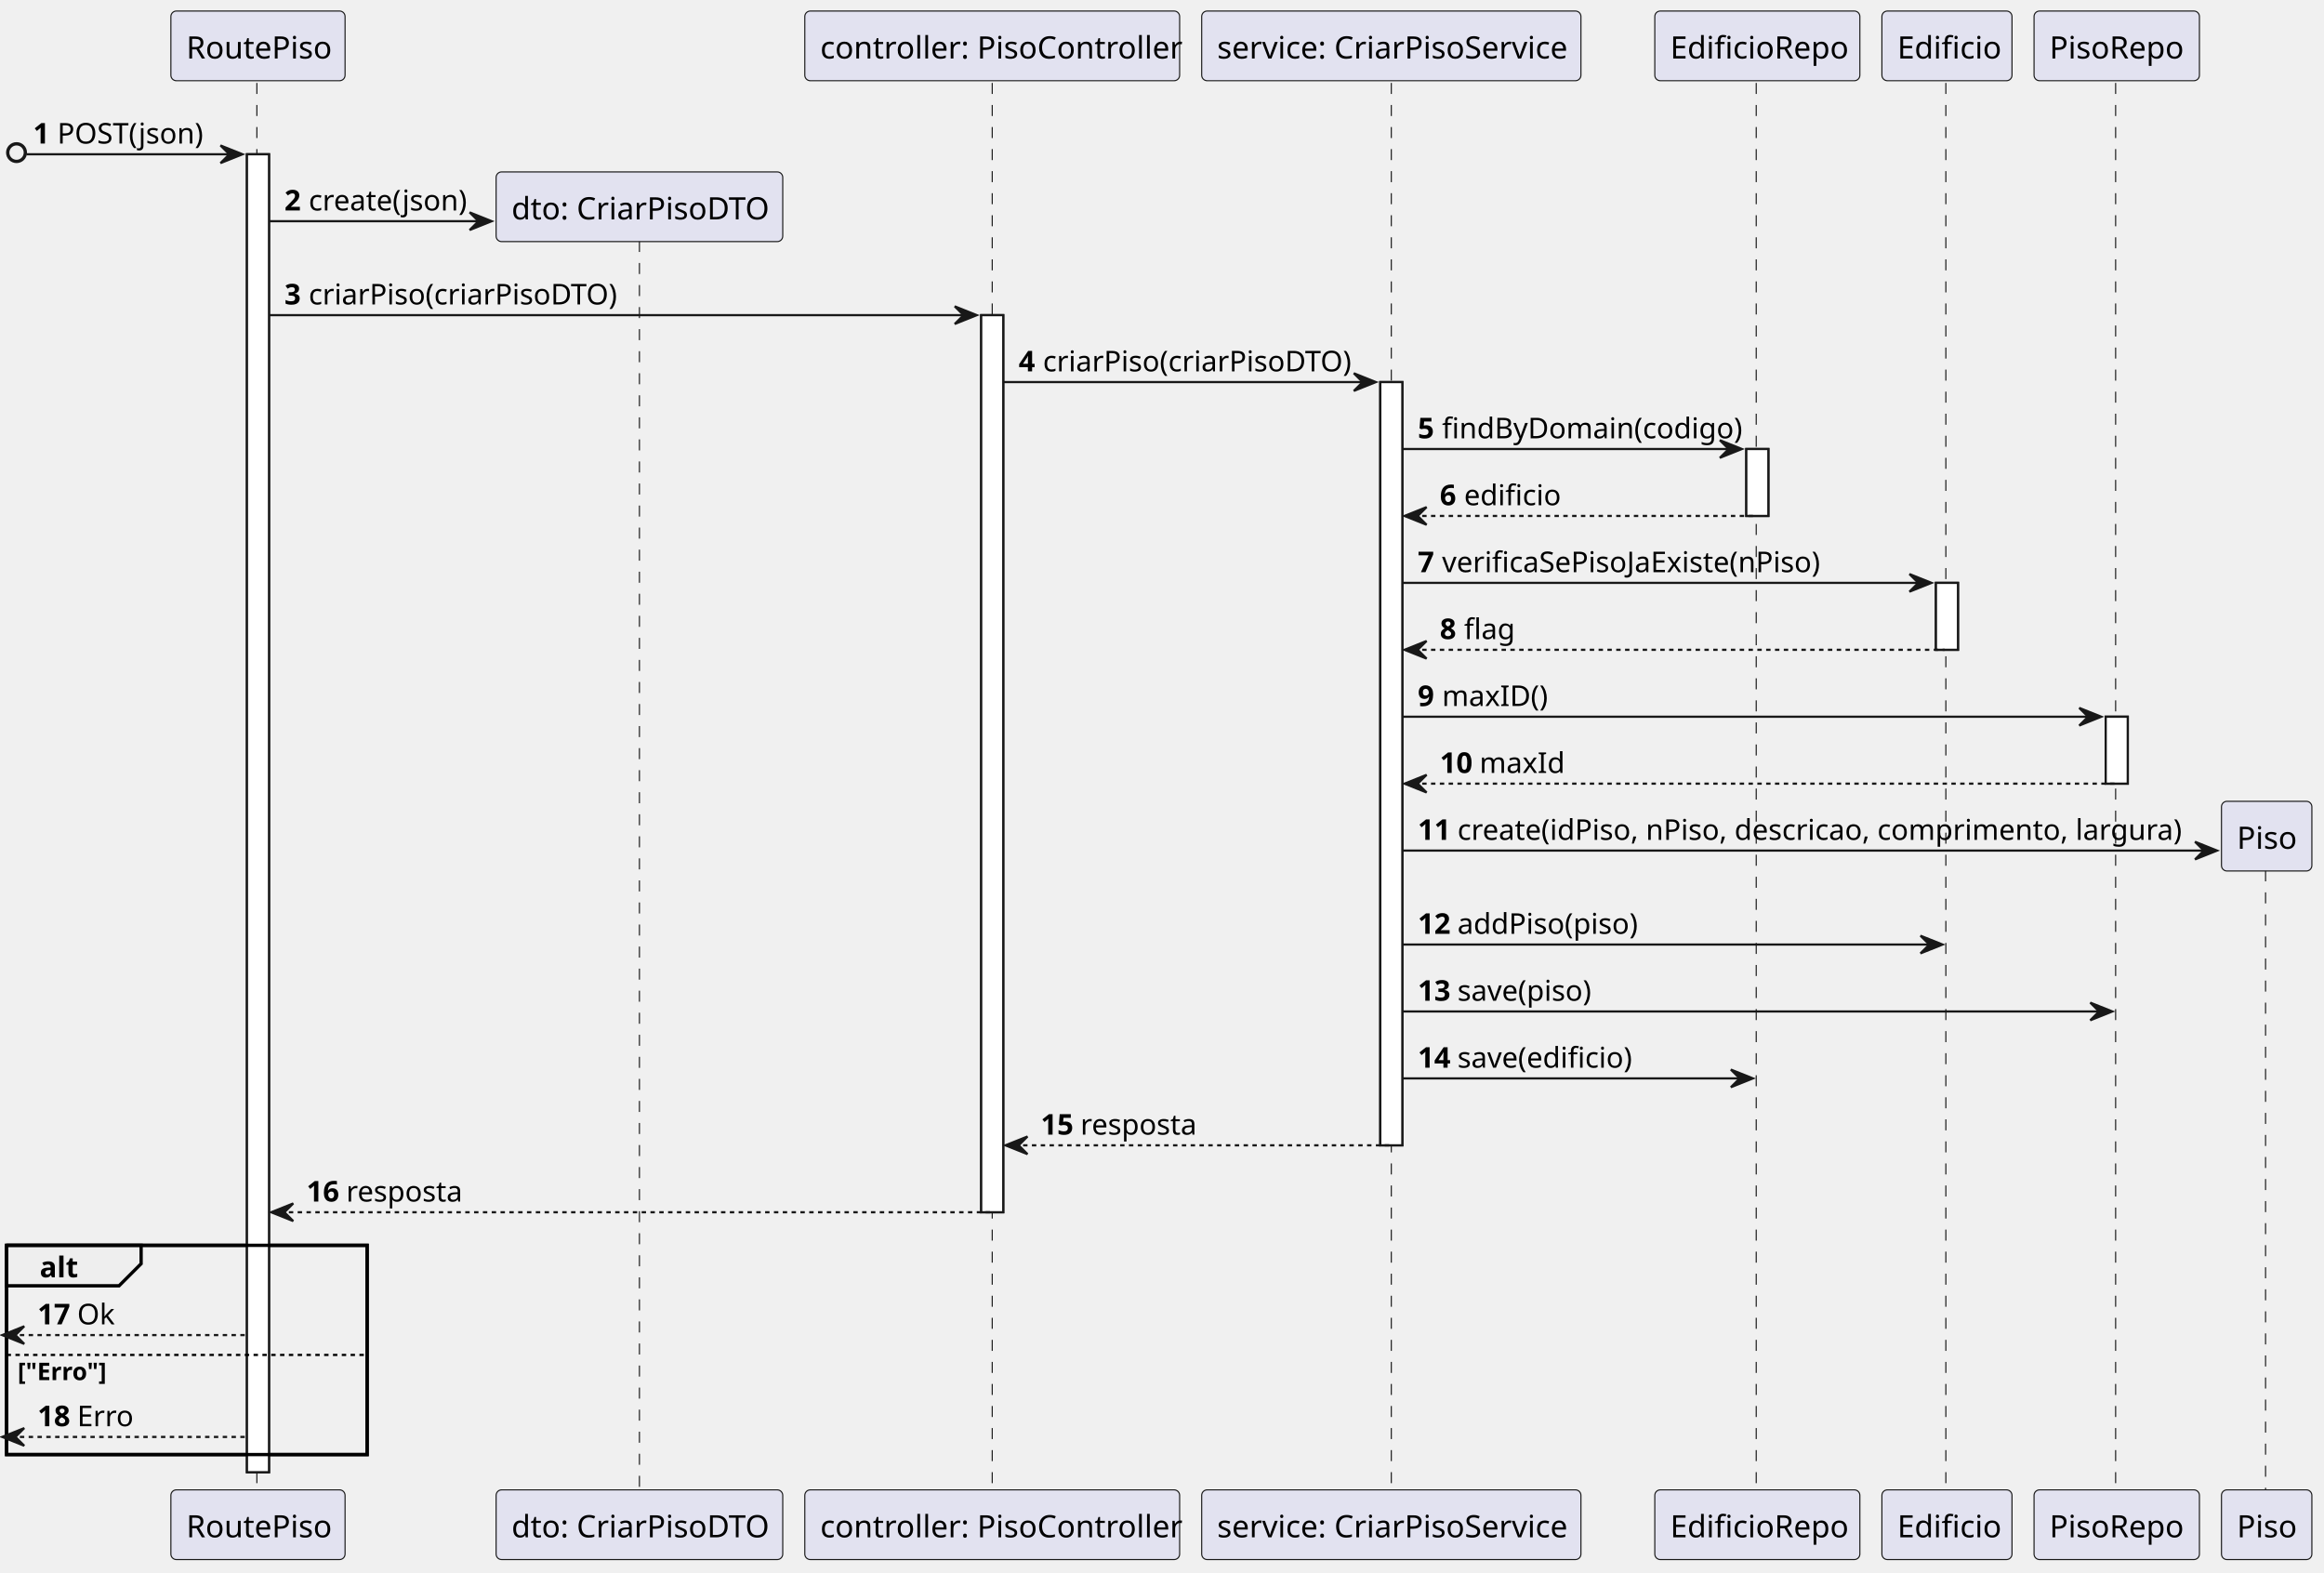
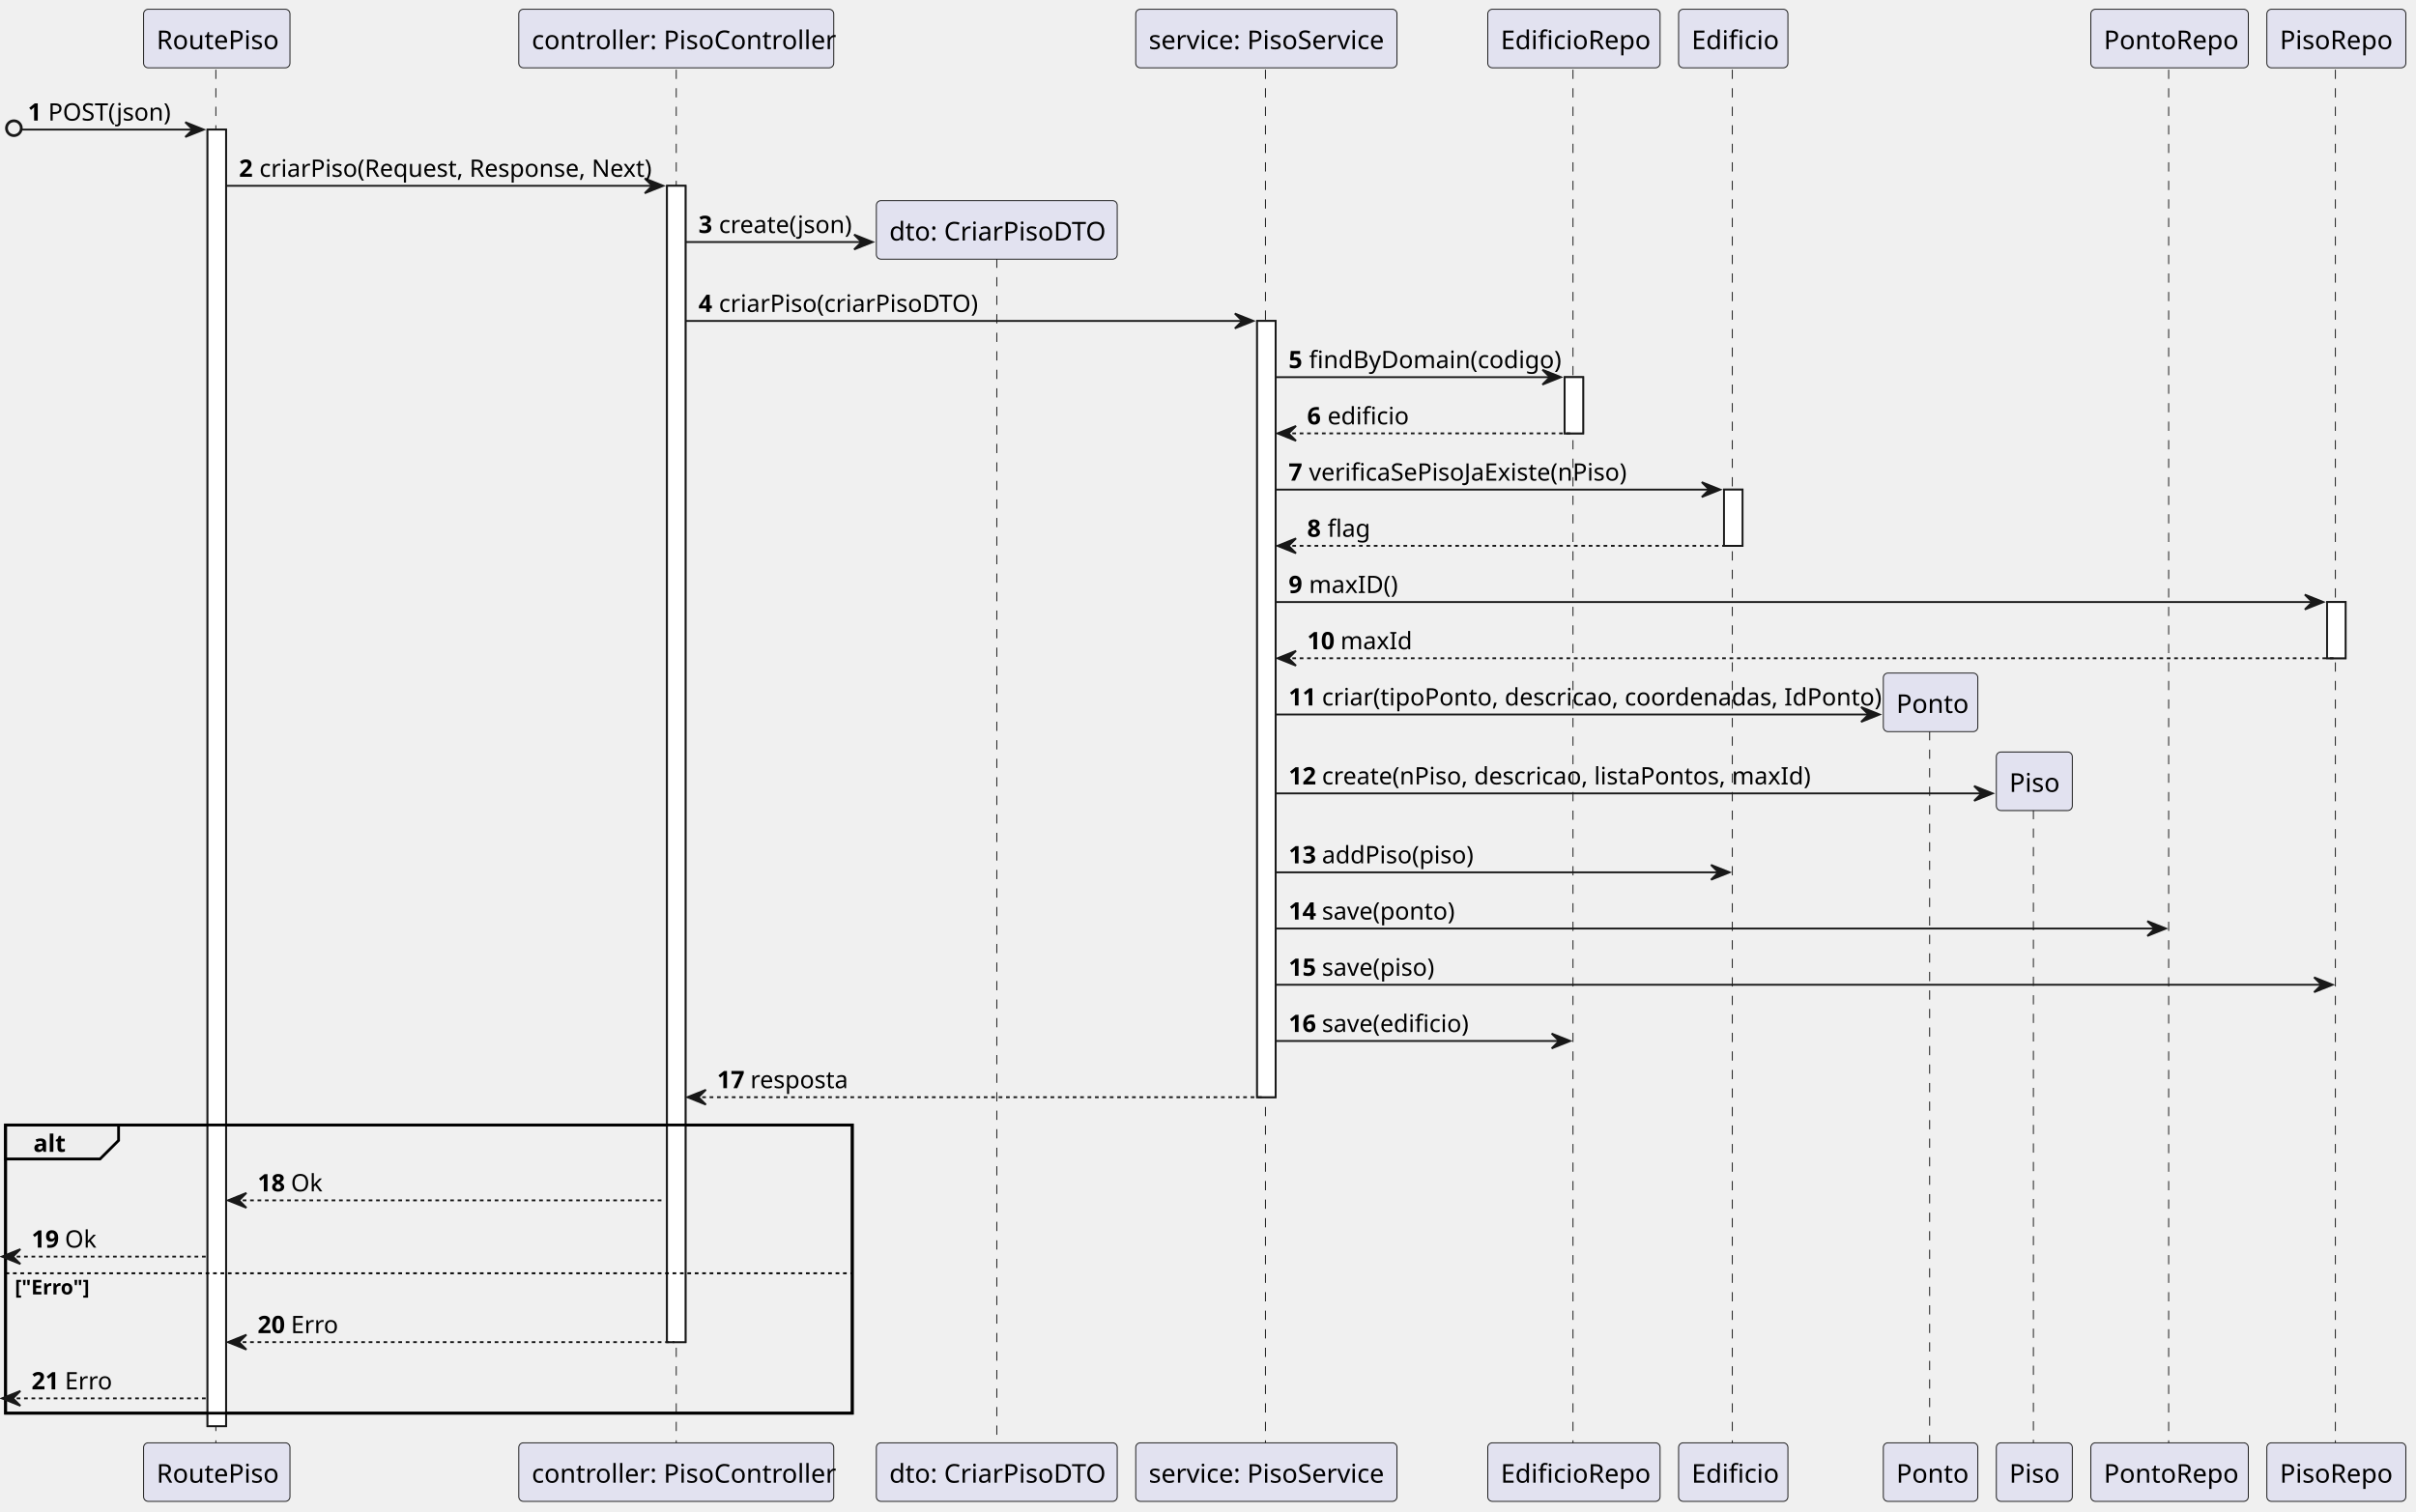
- <svg xmlns="http://www.w3.org/2000/svg" contentStyleType="text/css" height="713px" preserveAspectRatio="none" style="width:1054px;height:713px;background:#FFFFFF;" version="1.1" viewBox="0 0 1054 713" width="1054px" zoomAndPan="magnify">
+ <svg xmlns="http://www.w3.org/2000/svg" contentStyleType="text/css" height="816px" preserveAspectRatio="none" style="width:1304px;height:816px;background:#FFFFFF;" version="1.1" viewBox="0 0 1304 816" width="1304px" zoomAndPan="magnify">
  <defs />
  <g>
-     <rect fill="#FFFFFF" height="597.68" style="stroke:#181818;stroke-width:1.0;" width="10" x="112" y="69.961" />
-     <rect fill="#FFFFFF" height="406.828" style="stroke:#181818;stroke-width:1.0;" width="10" x="445" y="142.922" />
-     <rect fill="#FFFFFF" height="346.125" style="stroke:#181818;stroke-width:1.0;" width="10" x="626" y="173.273" />
-     <rect fill="#FFFFFF" height="30.352" style="stroke:#181818;stroke-width:1.0;" width="10" x="792" y="203.625" />
-     <rect fill="#FFFFFF" height="30.352" style="stroke:#181818;stroke-width:1.0;" width="10" x="878" y="264.328" />
-     <rect fill="#FFFFFF" height="30.352" style="stroke:#181818;stroke-width:1.0;" width="10" x="955" y="325.031" />
-     <rect fill="none" height="94.891" style="stroke:#000000;stroke-width:1.5;" width="163.5" x="3" y="564.75" />
-     <line style="stroke:#181818;stroke-width:0.5;stroke-dasharray:5.0,5.0;" x1="116.5" x2="116.5" y1="37.609" y2="676.641" />
-     <line style="stroke:#181818;stroke-width:0.5;stroke-dasharray:5.0,5.0;" x1="290" x2="290" y1="109.266" y2="676.641" />
-     <line style="stroke:#181818;stroke-width:0.5;stroke-dasharray:5.0,5.0;" x1="450" x2="450" y1="37.609" y2="676.641" />
-     <line style="stroke:#181818;stroke-width:0.5;stroke-dasharray:5.0,5.0;" x1="631" x2="631" y1="37.609" y2="676.641" />
-     <line style="stroke:#181818;stroke-width:0.5;stroke-dasharray:5.0,5.0;" x1="796.5" x2="796.5" y1="37.609" y2="676.641" />
-     <line style="stroke:#181818;stroke-width:0.5;stroke-dasharray:5.0,5.0;" x1="882.5" x2="882.5" y1="37.609" y2="676.641" />
-     <line style="stroke:#181818;stroke-width:0.5;stroke-dasharray:5.0,5.0;" x1="959.5" x2="959.5" y1="37.609" y2="676.641" />
-     <line style="stroke:#181818;stroke-width:0.5;stroke-dasharray:5.0,5.0;" x1="1027.5" x2="1027.5" y1="394.688" y2="676.641" />
+     <rect fill="#FFFFFF" height="699.992" style="stroke:#181818;stroke-width:1.0;" width="10" x="112" y="69.961" />
+     <rect fill="#FFFFFF" height="624.289" style="stroke:#181818;stroke-width:1.0;" width="10" x="360" y="100.312" />
+     <rect fill="#FFFFFF" height="419.086" style="stroke:#181818;stroke-width:1.0;" width="10" x="678.5" y="173.273" />
+     <rect fill="#FFFFFF" height="30.352" style="stroke:#181818;stroke-width:1.0;" width="10" x="844.5" y="203.625" />
+     <rect fill="#FFFFFF" height="30.352" style="stroke:#181818;stroke-width:1.0;" width="10" x="930.5" y="264.328" />
+     <rect fill="#FFFFFF" height="30.352" style="stroke:#181818;stroke-width:1.0;" width="10" x="1256" y="325.031" />
+     <rect fill="none" height="155.594" style="stroke:#000000;stroke-width:1.5;" width="457" x="3" y="607.359" />
+     <line style="stroke:#181818;stroke-width:0.5;stroke-dasharray:5.0,5.0;" x1="116.5" x2="116.5" y1="37.609" y2="779.953" />
+     <line style="stroke:#181818;stroke-width:0.5;stroke-dasharray:5.0,5.0;" x1="365" x2="365" y1="37.609" y2="779.953" />
+     <line style="stroke:#181818;stroke-width:0.5;stroke-dasharray:5.0,5.0;" x1="538" x2="538" y1="139.617" y2="779.953" />
+     <line style="stroke:#181818;stroke-width:0.5;stroke-dasharray:5.0,5.0;" x1="683" x2="683" y1="37.609" y2="779.953" />
+     <line style="stroke:#181818;stroke-width:0.5;stroke-dasharray:5.0,5.0;" x1="849" x2="849" y1="37.609" y2="779.953" />
+     <line style="stroke:#181818;stroke-width:0.5;stroke-dasharray:5.0,5.0;" x1="935" x2="935" y1="37.609" y2="779.953" />
+     <line style="stroke:#181818;stroke-width:0.5;stroke-dasharray:5.0,5.0;" x1="1041.5" x2="1041.5" y1="394.688" y2="779.953" />
+     <line style="stroke:#181818;stroke-width:0.5;stroke-dasharray:5.0,5.0;" x1="1097.5" x2="1097.5" y1="437.297" y2="779.953" />
+     <line style="stroke:#181818;stroke-width:0.5;stroke-dasharray:5.0,5.0;" x1="1170.5" x2="1170.5" y1="37.609" y2="779.953" />
+     <line style="stroke:#181818;stroke-width:0.5;stroke-dasharray:5.0,5.0;" x1="1260.5" x2="1260.5" y1="37.609" y2="779.953" />
    <rect fill="#E2E2F0" height="31.609" rx="2.5" ry="2.5" style="stroke:#181818;stroke-width:0.5;" width="79" x="77.5" y="5" />
    <text fill="#000000" font-family="sans-serif" font-size="14" lengthAdjust="spacing" textLength="65" x="84.5" y="26.533">RoutePiso</text>
-     <rect fill="#E2E2F0" height="31.609" rx="2.5" ry="2.5" style="stroke:#181818;stroke-width:0.5;" width="79" x="77.5" y="675.641" />
-     <text fill="#000000" font-family="sans-serif" font-size="14" lengthAdjust="spacing" textLength="65" x="84.5" y="697.174">RoutePiso</text>
-     <rect fill="#E2E2F0" height="31.609" rx="2.5" ry="2.5" style="stroke:#181818;stroke-width:0.5;" width="130" x="225" y="675.641" />
-     <text fill="#000000" font-family="sans-serif" font-size="14" lengthAdjust="spacing" textLength="116" x="232" y="697.174">dto: CriarPisoDTO</text>
-     <rect fill="#E2E2F0" height="31.609" rx="2.5" ry="2.5" style="stroke:#181818;stroke-width:0.5;" width="170" x="365" y="5" />
-     <text fill="#000000" font-family="sans-serif" font-size="14" lengthAdjust="spacing" textLength="156" x="372" y="26.533">controller: PisoController</text>
-     <rect fill="#E2E2F0" height="31.609" rx="2.5" ry="2.5" style="stroke:#181818;stroke-width:0.5;" width="170" x="365" y="675.641" />
-     <text fill="#000000" font-family="sans-serif" font-size="14" lengthAdjust="spacing" textLength="156" x="372" y="697.174">controller: PisoController</text>
-     <rect fill="#E2E2F0" height="31.609" rx="2.5" ry="2.5" style="stroke:#181818;stroke-width:0.5;" width="172" x="545" y="5" />
-     <text fill="#000000" font-family="sans-serif" font-size="14" lengthAdjust="spacing" textLength="158" x="552" y="26.533">service: CriarPisoService</text>
-     <rect fill="#E2E2F0" height="31.609" rx="2.5" ry="2.5" style="stroke:#181818;stroke-width:0.5;" width="172" x="545" y="675.641" />
-     <text fill="#000000" font-family="sans-serif" font-size="14" lengthAdjust="spacing" textLength="158" x="552" y="697.174">service: CriarPisoService</text>
-     <rect fill="#E2E2F0" height="31.609" rx="2.5" ry="2.5" style="stroke:#181818;stroke-width:0.5;" width="93" x="750.5" y="5" />
-     <text fill="#000000" font-family="sans-serif" font-size="14" lengthAdjust="spacing" textLength="79" x="757.5" y="26.533">EdificioRepo</text>
-     <rect fill="#E2E2F0" height="31.609" rx="2.5" ry="2.5" style="stroke:#181818;stroke-width:0.5;" width="93" x="750.5" y="675.641" />
-     <text fill="#000000" font-family="sans-serif" font-size="14" lengthAdjust="spacing" textLength="79" x="757.5" y="697.174">EdificioRepo</text>
-     <rect fill="#E2E2F0" height="31.609" rx="2.5" ry="2.5" style="stroke:#181818;stroke-width:0.5;" width="59" x="853.5" y="5" />
-     <text fill="#000000" font-family="sans-serif" font-size="14" lengthAdjust="spacing" textLength="45" x="860.5" y="26.533">Edificio</text>
-     <rect fill="#E2E2F0" height="31.609" rx="2.5" ry="2.5" style="stroke:#181818;stroke-width:0.5;" width="59" x="853.5" y="675.641" />
-     <text fill="#000000" font-family="sans-serif" font-size="14" lengthAdjust="spacing" textLength="45" x="860.5" y="697.174">Edificio</text>
-     <rect fill="#E2E2F0" height="31.609" rx="2.5" ry="2.5" style="stroke:#181818;stroke-width:0.5;" width="75" x="922.5" y="5" />
-     <text fill="#000000" font-family="sans-serif" font-size="14" lengthAdjust="spacing" textLength="61" x="929.5" y="26.533">PisoRepo</text>
-     <rect fill="#E2E2F0" height="31.609" rx="2.5" ry="2.5" style="stroke:#181818;stroke-width:0.5;" width="75" x="922.5" y="675.641" />
-     <text fill="#000000" font-family="sans-serif" font-size="14" lengthAdjust="spacing" textLength="61" x="929.5" y="697.174">PisoRepo</text>
-     <rect fill="#E2E2F0" height="31.609" rx="2.5" ry="2.5" style="stroke:#181818;stroke-width:0.5;" width="41" x="1007.5" y="675.641" />
-     <text fill="#000000" font-family="sans-serif" font-size="14" lengthAdjust="spacing" textLength="27" x="1014.5" y="697.174">Piso</text>
-     <rect fill="#FFFFFF" height="597.68" style="stroke:#181818;stroke-width:1.0;" width="10" x="112" y="69.961" />
-     <rect fill="#FFFFFF" height="406.828" style="stroke:#181818;stroke-width:1.0;" width="10" x="445" y="142.922" />
-     <rect fill="#FFFFFF" height="346.125" style="stroke:#181818;stroke-width:1.0;" width="10" x="626" y="173.273" />
-     <rect fill="#FFFFFF" height="30.352" style="stroke:#181818;stroke-width:1.0;" width="10" x="792" y="203.625" />
-     <rect fill="#FFFFFF" height="30.352" style="stroke:#181818;stroke-width:1.0;" width="10" x="878" y="264.328" />
-     <rect fill="#FFFFFF" height="30.352" style="stroke:#181818;stroke-width:1.0;" width="10" x="955" y="325.031" />
+     <rect fill="#E2E2F0" height="31.609" rx="2.5" ry="2.5" style="stroke:#181818;stroke-width:0.5;" width="79" x="77.5" y="778.953" />
+     <text fill="#000000" font-family="sans-serif" font-size="14" lengthAdjust="spacing" textLength="65" x="84.5" y="800.486">RoutePiso</text>
+     <rect fill="#E2E2F0" height="31.609" rx="2.5" ry="2.5" style="stroke:#181818;stroke-width:0.5;" width="170" x="280" y="5" />
+     <text fill="#000000" font-family="sans-serif" font-size="14" lengthAdjust="spacing" textLength="156" x="287" y="26.533">controller: PisoController</text>
+     <rect fill="#E2E2F0" height="31.609" rx="2.5" ry="2.5" style="stroke:#181818;stroke-width:0.5;" width="170" x="280" y="778.953" />
+     <text fill="#000000" font-family="sans-serif" font-size="14" lengthAdjust="spacing" textLength="156" x="287" y="800.486">controller: PisoController</text>
+     <rect fill="#E2E2F0" height="31.609" rx="2.5" ry="2.5" style="stroke:#181818;stroke-width:0.5;" width="130" x="473" y="778.953" />
+     <text fill="#000000" font-family="sans-serif" font-size="14" lengthAdjust="spacing" textLength="116" x="480" y="800.486">dto: CriarPisoDTO</text>
+     <rect fill="#E2E2F0" height="31.609" rx="2.5" ry="2.5" style="stroke:#181818;stroke-width:0.5;" width="141" x="613" y="5" />
+     <text fill="#000000" font-family="sans-serif" font-size="14" lengthAdjust="spacing" textLength="127" x="620" y="26.533">service: PisoService</text>
+     <rect fill="#E2E2F0" height="31.609" rx="2.5" ry="2.5" style="stroke:#181818;stroke-width:0.5;" width="141" x="613" y="778.953" />
+     <text fill="#000000" font-family="sans-serif" font-size="14" lengthAdjust="spacing" textLength="127" x="620" y="800.486">service: PisoService</text>
+     <rect fill="#E2E2F0" height="31.609" rx="2.5" ry="2.5" style="stroke:#181818;stroke-width:0.5;" width="93" x="803" y="5" />
+     <text fill="#000000" font-family="sans-serif" font-size="14" lengthAdjust="spacing" textLength="79" x="810" y="26.533">EdificioRepo</text>
+     <rect fill="#E2E2F0" height="31.609" rx="2.5" ry="2.5" style="stroke:#181818;stroke-width:0.5;" width="93" x="803" y="778.953" />
+     <text fill="#000000" font-family="sans-serif" font-size="14" lengthAdjust="spacing" textLength="79" x="810" y="800.486">EdificioRepo</text>
+     <rect fill="#E2E2F0" height="31.609" rx="2.5" ry="2.5" style="stroke:#181818;stroke-width:0.5;" width="59" x="906" y="5" />
+     <text fill="#000000" font-family="sans-serif" font-size="14" lengthAdjust="spacing" textLength="45" x="913" y="26.533">Edificio</text>
+     <rect fill="#E2E2F0" height="31.609" rx="2.5" ry="2.5" style="stroke:#181818;stroke-width:0.5;" width="59" x="906" y="778.953" />
+     <text fill="#000000" font-family="sans-serif" font-size="14" lengthAdjust="spacing" textLength="45" x="913" y="800.486">Edificio</text>
+     <rect fill="#E2E2F0" height="31.609" rx="2.5" ry="2.5" style="stroke:#181818;stroke-width:0.5;" width="51" x="1016.5" y="778.953" />
+     <text fill="#000000" font-family="sans-serif" font-size="14" lengthAdjust="spacing" textLength="37" x="1023.5" y="800.486">Ponto</text>
+     <rect fill="#E2E2F0" height="31.609" rx="2.5" ry="2.5" style="stroke:#181818;stroke-width:0.5;" width="41" x="1077.5" y="778.953" />
+     <text fill="#000000" font-family="sans-serif" font-size="14" lengthAdjust="spacing" textLength="27" x="1084.5" y="800.486">Piso</text>
+     <rect fill="#E2E2F0" height="31.609" rx="2.5" ry="2.5" style="stroke:#181818;stroke-width:0.5;" width="85" x="1128.5" y="5" />
+     <text fill="#000000" font-family="sans-serif" font-size="14" lengthAdjust="spacing" textLength="71" x="1135.5" y="26.533">PontoRepo</text>
+     <rect fill="#E2E2F0" height="31.609" rx="2.5" ry="2.5" style="stroke:#181818;stroke-width:0.5;" width="85" x="1128.5" y="778.953" />
+     <text fill="#000000" font-family="sans-serif" font-size="14" lengthAdjust="spacing" textLength="71" x="1135.5" y="800.486">PontoRepo</text>
+     <rect fill="#E2E2F0" height="31.609" rx="2.5" ry="2.5" style="stroke:#181818;stroke-width:0.5;" width="75" x="1223.5" y="5" />
+     <text fill="#000000" font-family="sans-serif" font-size="14" lengthAdjust="spacing" textLength="61" x="1230.5" y="26.533">PisoRepo</text>
+     <rect fill="#E2E2F0" height="31.609" rx="2.5" ry="2.5" style="stroke:#181818;stroke-width:0.5;" width="75" x="1223.5" y="778.953" />
+     <text fill="#000000" font-family="sans-serif" font-size="14" lengthAdjust="spacing" textLength="61" x="1230.5" y="800.486">PisoRepo</text>
+     <rect fill="#FFFFFF" height="699.992" style="stroke:#181818;stroke-width:1.0;" width="10" x="112" y="69.961" />
+     <rect fill="#FFFFFF" height="624.289" style="stroke:#181818;stroke-width:1.0;" width="10" x="360" y="100.312" />
+     <rect fill="#FFFFFF" height="419.086" style="stroke:#181818;stroke-width:1.0;" width="10" x="678.5" y="173.273" />
+     <rect fill="#FFFFFF" height="30.352" style="stroke:#181818;stroke-width:1.0;" width="10" x="844.5" y="203.625" />
+     <rect fill="#FFFFFF" height="30.352" style="stroke:#181818;stroke-width:1.0;" width="10" x="930.5" y="264.328" />
+     <rect fill="#FFFFFF" height="30.352" style="stroke:#181818;stroke-width:1.0;" width="10" x="1256" y="325.031" />
    <ellipse cx="7.5" cy="69.211" fill="none" rx="4" ry="4" style="stroke:#181818;stroke-width:1.5;" />
    <polygon fill="#181818" points="100,65.961,110,69.961,100,73.961,104,69.961" style="stroke:#181818;stroke-width:1.0;" />
    <line style="stroke:#181818;stroke-width:1.0;" x1="12" x2="106" y1="69.961" y2="69.961" />
    <text fill="#000000" font-family="sans-serif" font-size="13" font-weight="bold" lengthAdjust="spacing" textLength="7" x="15" y="65.105">1</text>
    <text fill="#000000" font-family="sans-serif" font-size="13" lengthAdjust="spacing" textLength="67" x="26" y="65.105">POST(json)</text>
-     <polygon fill="#181818" points="213,96.312,223,100.312,213,104.312,217,100.312" style="stroke:#181818;stroke-width:1.0;" />
-     <line style="stroke:#181818;stroke-width:1.0;" x1="122" x2="219" y1="100.312" y2="100.312" />
+     <polygon fill="#181818" points="348,96.312,358,100.312,348,104.312,352,100.312" style="stroke:#181818;stroke-width:1.0;" />
+     <line style="stroke:#181818;stroke-width:1.0;" x1="122" x2="354" y1="100.312" y2="100.312" />
    <text fill="#000000" font-family="sans-serif" font-size="13" font-weight="bold" lengthAdjust="spacing" textLength="7" x="129" y="95.456">2</text>
-     <text fill="#000000" font-family="sans-serif" font-size="13" lengthAdjust="spacing" textLength="68" x="140" y="95.456">create(json)</text>
-     <rect fill="#E2E2F0" height="31.609" rx="2.5" ry="2.5" style="stroke:#181818;stroke-width:0.5;" width="130" x="225" y="77.961" />
-     <text fill="#000000" font-family="sans-serif" font-size="14" lengthAdjust="spacing" textLength="116" x="232" y="99.494">dto: CriarPisoDTO</text>
-     <polygon fill="#181818" points="433,138.922,443,142.922,433,146.922,437,142.922" style="stroke:#181818;stroke-width:1.0;" />
-     <line style="stroke:#181818;stroke-width:1.0;" x1="122" x2="439" y1="142.922" y2="142.922" />
-     <text fill="#000000" font-family="sans-serif" font-size="13" font-weight="bold" lengthAdjust="spacing" textLength="7" x="129" y="138.065">3</text>
-     <text fill="#000000" font-family="sans-serif" font-size="13" lengthAdjust="spacing" textLength="136" x="140" y="138.065">criarPiso(criarPisoDTO)</text>
-     <polygon fill="#181818" points="614,169.273,624,173.273,614,177.273,618,173.273" style="stroke:#181818;stroke-width:1.0;" />
-     <line style="stroke:#181818;stroke-width:1.0;" x1="455" x2="620" y1="173.273" y2="173.273" />
-     <text fill="#000000" font-family="sans-serif" font-size="13" font-weight="bold" lengthAdjust="spacing" textLength="7" x="462" y="168.417">4</text>
-     <text fill="#000000" font-family="sans-serif" font-size="13" lengthAdjust="spacing" textLength="136" x="473" y="168.417">criarPiso(criarPisoDTO)</text>
-     <polygon fill="#181818" points="780,199.625,790,203.625,780,207.625,784,203.625" style="stroke:#181818;stroke-width:1.0;" />
-     <line style="stroke:#181818;stroke-width:1.0;" x1="636" x2="786" y1="203.625" y2="203.625" />
-     <text fill="#000000" font-family="sans-serif" font-size="13" font-weight="bold" lengthAdjust="spacing" textLength="7" x="643" y="198.769">5</text>
-     <text fill="#000000" font-family="sans-serif" font-size="13" lengthAdjust="spacing" textLength="126" x="654" y="198.769">findByDomain(codigo)</text>
-     <polygon fill="#181818" points="647,229.977,637,233.977,647,237.977,643,233.977" style="stroke:#181818;stroke-width:1.0;" />
-     <line style="stroke:#181818;stroke-width:1.0;stroke-dasharray:2.0,2.0;" x1="641" x2="796" y1="233.977" y2="233.977" />
-     <text fill="#000000" font-family="sans-serif" font-size="13" font-weight="bold" lengthAdjust="spacing" textLength="7" x="653" y="229.12">6</text>
-     <text fill="#000000" font-family="sans-serif" font-size="13" lengthAdjust="spacing" textLength="40" x="664" y="229.12">edificio</text>
-     <polygon fill="#181818" points="866,260.328,876,264.328,866,268.328,870,264.328" style="stroke:#181818;stroke-width:1.0;" />
-     <line style="stroke:#181818;stroke-width:1.0;" x1="636" x2="872" y1="264.328" y2="264.328" />
-     <text fill="#000000" font-family="sans-serif" font-size="13" font-weight="bold" lengthAdjust="spacing" textLength="7" x="643" y="259.472">7</text>
-     <text fill="#000000" font-family="sans-serif" font-size="13" lengthAdjust="spacing" textLength="172" x="654" y="259.472">verificaSePisoJaExiste(nPiso)</text>
-     <polygon fill="#181818" points="647,290.68,637,294.68,647,298.68,643,294.68" style="stroke:#181818;stroke-width:1.0;" />
-     <line style="stroke:#181818;stroke-width:1.0;stroke-dasharray:2.0,2.0;" x1="641" x2="882" y1="294.68" y2="294.68" />
-     <text fill="#000000" font-family="sans-serif" font-size="13" font-weight="bold" lengthAdjust="spacing" textLength="7" x="653" y="289.823">8</text>
-     <text fill="#000000" font-family="sans-serif" font-size="13" lengthAdjust="spacing" textLength="20" x="664" y="289.823">flag</text>
-     <polygon fill="#181818" points="943,321.031,953,325.031,943,329.031,947,325.031" style="stroke:#181818;stroke-width:1.0;" />
-     <line style="stroke:#181818;stroke-width:1.0;" x1="636" x2="949" y1="325.031" y2="325.031" />
-     <text fill="#000000" font-family="sans-serif" font-size="13" font-weight="bold" lengthAdjust="spacing" textLength="7" x="643" y="320.175">9</text>
-     <text fill="#000000" font-family="sans-serif" font-size="13" lengthAdjust="spacing" textLength="45" x="654" y="320.175">maxID()</text>
-     <polygon fill="#181818" points="647,351.383,637,355.383,647,359.383,643,355.383" style="stroke:#181818;stroke-width:1.0;" />
-     <line style="stroke:#181818;stroke-width:1.0;stroke-dasharray:2.0,2.0;" x1="641" x2="959" y1="355.383" y2="355.383" />
-     <text fill="#000000" font-family="sans-serif" font-size="13" font-weight="bold" lengthAdjust="spacing" textLength="14" x="653" y="350.526">10</text>
-     <text fill="#000000" font-family="sans-serif" font-size="13" lengthAdjust="spacing" textLength="35" x="671" y="350.526">maxId</text>
-     <polygon fill="#181818" points="995.5,381.734,1005.5,385.734,995.5,389.734,999.5,385.734" style="stroke:#181818;stroke-width:1.0;" />
-     <line style="stroke:#181818;stroke-width:1.0;" x1="636" x2="1001.5" y1="385.734" y2="385.734" />
-     <text fill="#000000" font-family="sans-serif" font-size="13" font-weight="bold" lengthAdjust="spacing" textLength="14" x="643" y="380.878">11</text>
-     <text fill="#000000" font-family="sans-serif" font-size="13" lengthAdjust="spacing" textLength="315" x="661" y="380.878">create(idPiso, nPiso, descricao, comprimento, largura)</text>
-     <rect fill="#E2E2F0" height="31.609" rx="2.5" ry="2.5" style="stroke:#181818;stroke-width:0.5;" width="41" x="1007.5" y="363.383" />
-     <text fill="#000000" font-family="sans-serif" font-size="14" lengthAdjust="spacing" textLength="27" x="1014.5" y="384.916">Piso</text>
-     <polygon fill="#181818" points="871,424.344,881,428.344,871,432.344,875,428.344" style="stroke:#181818;stroke-width:1.0;" />
-     <line style="stroke:#181818;stroke-width:1.0;" x1="636" x2="877" y1="428.344" y2="428.344" />
-     <text fill="#000000" font-family="sans-serif" font-size="13" font-weight="bold" lengthAdjust="spacing" textLength="14" x="643" y="423.487">12</text>
-     <text fill="#000000" font-family="sans-serif" font-size="13" lengthAdjust="spacing" textLength="79" x="661" y="423.487">addPiso(piso)</text>
-     <polygon fill="#181818" points="948,454.695,958,458.695,948,462.695,952,458.695" style="stroke:#181818;stroke-width:1.0;" />
-     <line style="stroke:#181818;stroke-width:1.0;" x1="636" x2="954" y1="458.695" y2="458.695" />
-     <text fill="#000000" font-family="sans-serif" font-size="13" font-weight="bold" lengthAdjust="spacing" textLength="14" x="643" y="453.839">13</text>
-     <text fill="#000000" font-family="sans-serif" font-size="13" lengthAdjust="spacing" textLength="58" x="661" y="453.839">save(piso)</text>
-     <polygon fill="#181818" points="785,485.047,795,489.047,785,493.047,789,489.047" style="stroke:#181818;stroke-width:1.0;" />
-     <line style="stroke:#181818;stroke-width:1.0;" x1="636" x2="791" y1="489.047" y2="489.047" />
-     <text fill="#000000" font-family="sans-serif" font-size="13" font-weight="bold" lengthAdjust="spacing" textLength="14" x="643" y="484.19">14</text>
-     <text fill="#000000" font-family="sans-serif" font-size="13" lengthAdjust="spacing" textLength="74" x="661" y="484.19">save(edificio)</text>
-     <polygon fill="#181818" points="466,515.398,456,519.398,466,523.398,462,519.398" style="stroke:#181818;stroke-width:1.0;" />
-     <line style="stroke:#181818;stroke-width:1.0;stroke-dasharray:2.0,2.0;" x1="460" x2="630" y1="519.398" y2="519.398" />
-     <text fill="#000000" font-family="sans-serif" font-size="13" font-weight="bold" lengthAdjust="spacing" textLength="14" x="472" y="514.542">15</text>
-     <text fill="#000000" font-family="sans-serif" font-size="13" lengthAdjust="spacing" textLength="50" x="490" y="514.542">resposta</text>
-     <polygon fill="#181818" points="133,545.75,123,549.75,133,553.75,129,549.75" style="stroke:#181818;stroke-width:1.0;" />
-     <line style="stroke:#181818;stroke-width:1.0;stroke-dasharray:2.0,2.0;" x1="127" x2="449" y1="549.75" y2="549.75" />
-     <text fill="#000000" font-family="sans-serif" font-size="13" font-weight="bold" lengthAdjust="spacing" textLength="14" x="139" y="544.894">16</text>
-     <text fill="#000000" font-family="sans-serif" font-size="13" lengthAdjust="spacing" textLength="50" x="157" y="544.894">resposta</text>
-     <path d="M3,564.75 L64,564.75 L64,573.102 L54,583.102 L3,583.102 L3,564.75 " fill="#EEEEEE" style="stroke:#000000;stroke-width:1.5;" />
-     <rect fill="none" height="94.891" style="stroke:#000000;stroke-width:1.5;" width="163.5" x="3" y="564.75" />
-     <text fill="#000000" font-family="sans-serif" font-size="13" font-weight="bold" lengthAdjust="spacing" textLength="16" x="18" y="579.245">alt</text>
-     <polygon fill="#181818" points="11,601.453,1,605.453,11,609.453,7,605.453" style="stroke:#181818;stroke-width:1.0;" />
-     <line style="stroke:#181818;stroke-width:1.0;stroke-dasharray:2.0,2.0;" x1="5" x2="111" y1="605.453" y2="605.453" />
-     <text fill="#000000" font-family="sans-serif" font-size="13" font-weight="bold" lengthAdjust="spacing" textLength="14" x="17" y="600.597">17</text>
-     <text fill="#000000" font-family="sans-serif" font-size="13" lengthAdjust="spacing" textLength="17" x="35" y="600.597">Ok</text>
-     <line style="stroke:#000000;stroke-width:1.0;stroke-dasharray:2.0,2.0;" x1="3" x2="166.5" y1="614.453" y2="614.453" />
-     <text fill="#000000" font-family="sans-serif" font-size="11" font-weight="bold" lengthAdjust="spacing" textLength="41" x="8" y="625.872">["Erro"]</text>
-     <polygon fill="#181818" points="11,647.641,1,651.641,11,655.641,7,651.641" style="stroke:#181818;stroke-width:1.0;" />
-     <line style="stroke:#181818;stroke-width:1.0;stroke-dasharray:2.0,2.0;" x1="5" x2="111" y1="651.641" y2="651.641" />
-     <text fill="#000000" font-family="sans-serif" font-size="13" font-weight="bold" lengthAdjust="spacing" textLength="14" x="17" y="646.784">18</text>
-     <text fill="#000000" font-family="sans-serif" font-size="13" lengthAdjust="spacing" textLength="24" x="35" y="646.784">Erro</text>
+     <text fill="#000000" font-family="sans-serif" font-size="13" lengthAdjust="spacing" textLength="208" x="140" y="95.456">criarPiso(Request, Response, Next)</text>
+     <polygon fill="#181818" points="461,126.664,471,130.664,461,134.664,465,130.664" style="stroke:#181818;stroke-width:1.0;" />
+     <line style="stroke:#181818;stroke-width:1.0;" x1="370" x2="467" y1="130.664" y2="130.664" />
+     <text fill="#000000" font-family="sans-serif" font-size="13" font-weight="bold" lengthAdjust="spacing" textLength="7" x="377" y="125.808">3</text>
+     <text fill="#000000" font-family="sans-serif" font-size="13" lengthAdjust="spacing" textLength="68" x="388" y="125.808">create(json)</text>
+     <rect fill="#E2E2F0" height="31.609" rx="2.5" ry="2.5" style="stroke:#181818;stroke-width:0.5;" width="130" x="473" y="108.312" />
+     <text fill="#000000" font-family="sans-serif" font-size="14" lengthAdjust="spacing" textLength="116" x="480" y="129.846">dto: CriarPisoDTO</text>
+     <polygon fill="#181818" points="666.5,169.273,676.5,173.273,666.5,177.273,670.5,173.273" style="stroke:#181818;stroke-width:1.0;" />
+     <line style="stroke:#181818;stroke-width:1.0;" x1="370" x2="672.5" y1="173.273" y2="173.273" />
+     <text fill="#000000" font-family="sans-serif" font-size="13" font-weight="bold" lengthAdjust="spacing" textLength="7" x="377" y="168.417">4</text>
+     <text fill="#000000" font-family="sans-serif" font-size="13" lengthAdjust="spacing" textLength="136" x="388" y="168.417">criarPiso(criarPisoDTO)</text>
+     <polygon fill="#181818" points="832.5,199.625,842.5,203.625,832.5,207.625,836.5,203.625" style="stroke:#181818;stroke-width:1.0;" />
+     <line style="stroke:#181818;stroke-width:1.0;" x1="688.5" x2="838.5" y1="203.625" y2="203.625" />
+     <text fill="#000000" font-family="sans-serif" font-size="13" font-weight="bold" lengthAdjust="spacing" textLength="7" x="695.5" y="198.769">5</text>
+     <text fill="#000000" font-family="sans-serif" font-size="13" lengthAdjust="spacing" textLength="126" x="706.5" y="198.769">findByDomain(codigo)</text>
+     <polygon fill="#181818" points="699.5,229.977,689.5,233.977,699.5,237.977,695.5,233.977" style="stroke:#181818;stroke-width:1.0;" />
+     <line style="stroke:#181818;stroke-width:1.0;stroke-dasharray:2.0,2.0;" x1="693.5" x2="848.5" y1="233.977" y2="233.977" />
+     <text fill="#000000" font-family="sans-serif" font-size="13" font-weight="bold" lengthAdjust="spacing" textLength="7" x="705.5" y="229.12">6</text>
+     <text fill="#000000" font-family="sans-serif" font-size="13" lengthAdjust="spacing" textLength="40" x="716.5" y="229.12">edificio</text>
+     <polygon fill="#181818" points="918.5,260.328,928.5,264.328,918.5,268.328,922.5,264.328" style="stroke:#181818;stroke-width:1.0;" />
+     <line style="stroke:#181818;stroke-width:1.0;" x1="688.5" x2="924.5" y1="264.328" y2="264.328" />
+     <text fill="#000000" font-family="sans-serif" font-size="13" font-weight="bold" lengthAdjust="spacing" textLength="7" x="695.5" y="259.472">7</text>
+     <text fill="#000000" font-family="sans-serif" font-size="13" lengthAdjust="spacing" textLength="172" x="706.5" y="259.472">verificaSePisoJaExiste(nPiso)</text>
+     <polygon fill="#181818" points="699.5,290.68,689.5,294.68,699.5,298.68,695.5,294.68" style="stroke:#181818;stroke-width:1.0;" />
+     <line style="stroke:#181818;stroke-width:1.0;stroke-dasharray:2.0,2.0;" x1="693.5" x2="934.5" y1="294.68" y2="294.68" />
+     <text fill="#000000" font-family="sans-serif" font-size="13" font-weight="bold" lengthAdjust="spacing" textLength="7" x="705.5" y="289.823">8</text>
+     <text fill="#000000" font-family="sans-serif" font-size="13" lengthAdjust="spacing" textLength="20" x="716.5" y="289.823">flag</text>
+     <polygon fill="#181818" points="1244,321.031,1254,325.031,1244,329.031,1248,325.031" style="stroke:#181818;stroke-width:1.0;" />
+     <line style="stroke:#181818;stroke-width:1.0;" x1="688.5" x2="1250" y1="325.031" y2="325.031" />
+     <text fill="#000000" font-family="sans-serif" font-size="13" font-weight="bold" lengthAdjust="spacing" textLength="7" x="695.5" y="320.175">9</text>
+     <text fill="#000000" font-family="sans-serif" font-size="13" lengthAdjust="spacing" textLength="45" x="706.5" y="320.175">maxID()</text>
+     <polygon fill="#181818" points="699.5,351.383,689.5,355.383,699.5,359.383,695.5,355.383" style="stroke:#181818;stroke-width:1.0;" />
+     <line style="stroke:#181818;stroke-width:1.0;stroke-dasharray:2.0,2.0;" x1="693.5" x2="1260" y1="355.383" y2="355.383" />
+     <text fill="#000000" font-family="sans-serif" font-size="13" font-weight="bold" lengthAdjust="spacing" textLength="14" x="705.5" y="350.526">10</text>
+     <text fill="#000000" font-family="sans-serif" font-size="13" lengthAdjust="spacing" textLength="35" x="723.5" y="350.526">maxId</text>
+     <polygon fill="#181818" points="1004.5,381.734,1014.5,385.734,1004.5,389.734,1008.5,385.734" style="stroke:#181818;stroke-width:1.0;" />
+     <line style="stroke:#181818;stroke-width:1.0;" x1="688.5" x2="1010.5" y1="385.734" y2="385.734" />
+     <text fill="#000000" font-family="sans-serif" font-size="13" font-weight="bold" lengthAdjust="spacing" textLength="14" x="695.5" y="380.878">11</text>
+     <text fill="#000000" font-family="sans-serif" font-size="13" lengthAdjust="spacing" textLength="286" x="713.5" y="380.878">criar(tipoPonto, descricao, coordenadas, IdPonto)</text>
+     <rect fill="#E2E2F0" height="31.609" rx="2.5" ry="2.5" style="stroke:#181818;stroke-width:0.5;" width="51" x="1016.5" y="363.383" />
+     <text fill="#000000" font-family="sans-serif" font-size="14" lengthAdjust="spacing" textLength="37" x="1023.5" y="384.916">Ponto</text>
+     <polygon fill="#181818" points="1065.5,424.344,1075.5,428.344,1065.5,432.344,1069.5,428.344" style="stroke:#181818;stroke-width:1.0;" />
+     <line style="stroke:#181818;stroke-width:1.0;" x1="688.5" x2="1071.5" y1="428.344" y2="428.344" />
+     <text fill="#000000" font-family="sans-serif" font-size="13" font-weight="bold" lengthAdjust="spacing" textLength="14" x="695.5" y="423.487">12</text>
+     <text fill="#000000" font-family="sans-serif" font-size="13" lengthAdjust="spacing" textLength="257" x="713.5" y="423.487">create(nPiso, descricao, listaPontos, maxId)</text>
+     <rect fill="#E2E2F0" height="31.609" rx="2.5" ry="2.5" style="stroke:#181818;stroke-width:0.5;" width="41" x="1077.5" y="405.992" />
+     <text fill="#000000" font-family="sans-serif" font-size="14" lengthAdjust="spacing" textLength="27" x="1084.5" y="427.525">Piso</text>
+     <polygon fill="#181818" points="923.5,466.953,933.5,470.953,923.5,474.953,927.5,470.953" style="stroke:#181818;stroke-width:1.0;" />
+     <line style="stroke:#181818;stroke-width:1.0;" x1="688.5" x2="929.5" y1="470.953" y2="470.953" />
+     <text fill="#000000" font-family="sans-serif" font-size="13" font-weight="bold" lengthAdjust="spacing" textLength="14" x="695.5" y="466.097">13</text>
+     <text fill="#000000" font-family="sans-serif" font-size="13" lengthAdjust="spacing" textLength="79" x="713.5" y="466.097">addPiso(piso)</text>
+     <polygon fill="#181818" points="1159,497.305,1169,501.305,1159,505.305,1163,501.305" style="stroke:#181818;stroke-width:1.0;" />
+     <line style="stroke:#181818;stroke-width:1.0;" x1="688.5" x2="1165" y1="501.305" y2="501.305" />
+     <text fill="#000000" font-family="sans-serif" font-size="13" font-weight="bold" lengthAdjust="spacing" textLength="14" x="695.5" y="496.448">14</text>
+     <text fill="#000000" font-family="sans-serif" font-size="13" lengthAdjust="spacing" textLength="66" x="713.5" y="496.448">save(ponto)</text>
+     <polygon fill="#181818" points="1249,527.656,1259,531.656,1249,535.656,1253,531.656" style="stroke:#181818;stroke-width:1.0;" />
+     <line style="stroke:#181818;stroke-width:1.0;" x1="688.5" x2="1255" y1="531.656" y2="531.656" />
+     <text fill="#000000" font-family="sans-serif" font-size="13" font-weight="bold" lengthAdjust="spacing" textLength="14" x="695.5" y="526.8">15</text>
+     <text fill="#000000" font-family="sans-serif" font-size="13" lengthAdjust="spacing" textLength="58" x="713.5" y="526.8">save(piso)</text>
+     <polygon fill="#181818" points="837.5,558.008,847.5,562.008,837.5,566.008,841.5,562.008" style="stroke:#181818;stroke-width:1.0;" />
+     <line style="stroke:#181818;stroke-width:1.0;" x1="688.5" x2="843.5" y1="562.008" y2="562.008" />
+     <text fill="#000000" font-family="sans-serif" font-size="13" font-weight="bold" lengthAdjust="spacing" textLength="14" x="695.5" y="557.151">16</text>
+     <text fill="#000000" font-family="sans-serif" font-size="13" lengthAdjust="spacing" textLength="74" x="713.5" y="557.151">save(edificio)</text>
+     <polygon fill="#181818" points="381,588.359,371,592.359,381,596.359,377,592.359" style="stroke:#181818;stroke-width:1.0;" />
+     <line style="stroke:#181818;stroke-width:1.0;stroke-dasharray:2.0,2.0;" x1="375" x2="682.5" y1="592.359" y2="592.359" />
+     <text fill="#000000" font-family="sans-serif" font-size="13" font-weight="bold" lengthAdjust="spacing" textLength="14" x="387" y="587.503">17</text>
+     <text fill="#000000" font-family="sans-serif" font-size="13" lengthAdjust="spacing" textLength="50" x="405" y="587.503">resposta</text>
+     <path d="M3,607.359 L64,607.359 L64,615.711 L54,625.711 L3,625.711 L3,607.359 " fill="#EEEEEE" style="stroke:#000000;stroke-width:1.5;" />
+     <rect fill="none" height="155.594" style="stroke:#000000;stroke-width:1.5;" width="457" x="3" y="607.359" />
+     <text fill="#000000" font-family="sans-serif" font-size="13" font-weight="bold" lengthAdjust="spacing" textLength="16" x="18" y="621.855">alt</text>
+     <polygon fill="#181818" points="133,644.062,123,648.062,133,652.062,129,648.062" style="stroke:#181818;stroke-width:1.0;" />
+     <line style="stroke:#181818;stroke-width:1.0;stroke-dasharray:2.0,2.0;" x1="127" x2="359" y1="648.062" y2="648.062" />
+     <text fill="#000000" font-family="sans-serif" font-size="13" font-weight="bold" lengthAdjust="spacing" textLength="14" x="139" y="643.206">18</text>
+     <text fill="#000000" font-family="sans-serif" font-size="13" lengthAdjust="spacing" textLength="17" x="157" y="643.206">Ok</text>
+     <polygon fill="#181818" points="11,674.414,1,678.414,11,682.414,7,678.414" style="stroke:#181818;stroke-width:1.0;" />
+     <line style="stroke:#181818;stroke-width:1.0;stroke-dasharray:2.0,2.0;" x1="5" x2="111" y1="678.414" y2="678.414" />
+     <text fill="#000000" font-family="sans-serif" font-size="13" font-weight="bold" lengthAdjust="spacing" textLength="14" x="17" y="673.558">19</text>
+     <text fill="#000000" font-family="sans-serif" font-size="13" lengthAdjust="spacing" textLength="17" x="35" y="673.558">Ok</text>
+     <line style="stroke:#000000;stroke-width:1.0;stroke-dasharray:2.0,2.0;" x1="3" x2="460" y1="687.414" y2="687.414" />
+     <text fill="#000000" font-family="sans-serif" font-size="11" font-weight="bold" lengthAdjust="spacing" textLength="41" x="8" y="698.833">["Erro"]</text>
+     <polygon fill="#181818" points="133,720.602,123,724.602,133,728.602,129,724.602" style="stroke:#181818;stroke-width:1.0;" />
+     <line style="stroke:#181818;stroke-width:1.0;stroke-dasharray:2.0,2.0;" x1="127" x2="364" y1="724.602" y2="724.602" />
+     <text fill="#000000" font-family="sans-serif" font-size="13" font-weight="bold" lengthAdjust="spacing" textLength="14" x="139" y="719.745">20</text>
+     <text fill="#000000" font-family="sans-serif" font-size="13" lengthAdjust="spacing" textLength="24" x="157" y="719.745">Erro</text>
+     <polygon fill="#181818" points="11,750.953,1,754.953,11,758.953,7,754.953" style="stroke:#181818;stroke-width:1.0;" />
+     <line style="stroke:#181818;stroke-width:1.0;stroke-dasharray:2.0,2.0;" x1="5" x2="111" y1="754.953" y2="754.953" />
+     <text fill="#000000" font-family="sans-serif" font-size="13" font-weight="bold" lengthAdjust="spacing" textLength="14" x="17" y="750.097">21</text>
+     <text fill="#000000" font-family="sans-serif" font-size="13" lengthAdjust="spacing" textLength="24" x="35" y="750.097">Erro</text>
  </g>
</svg>
